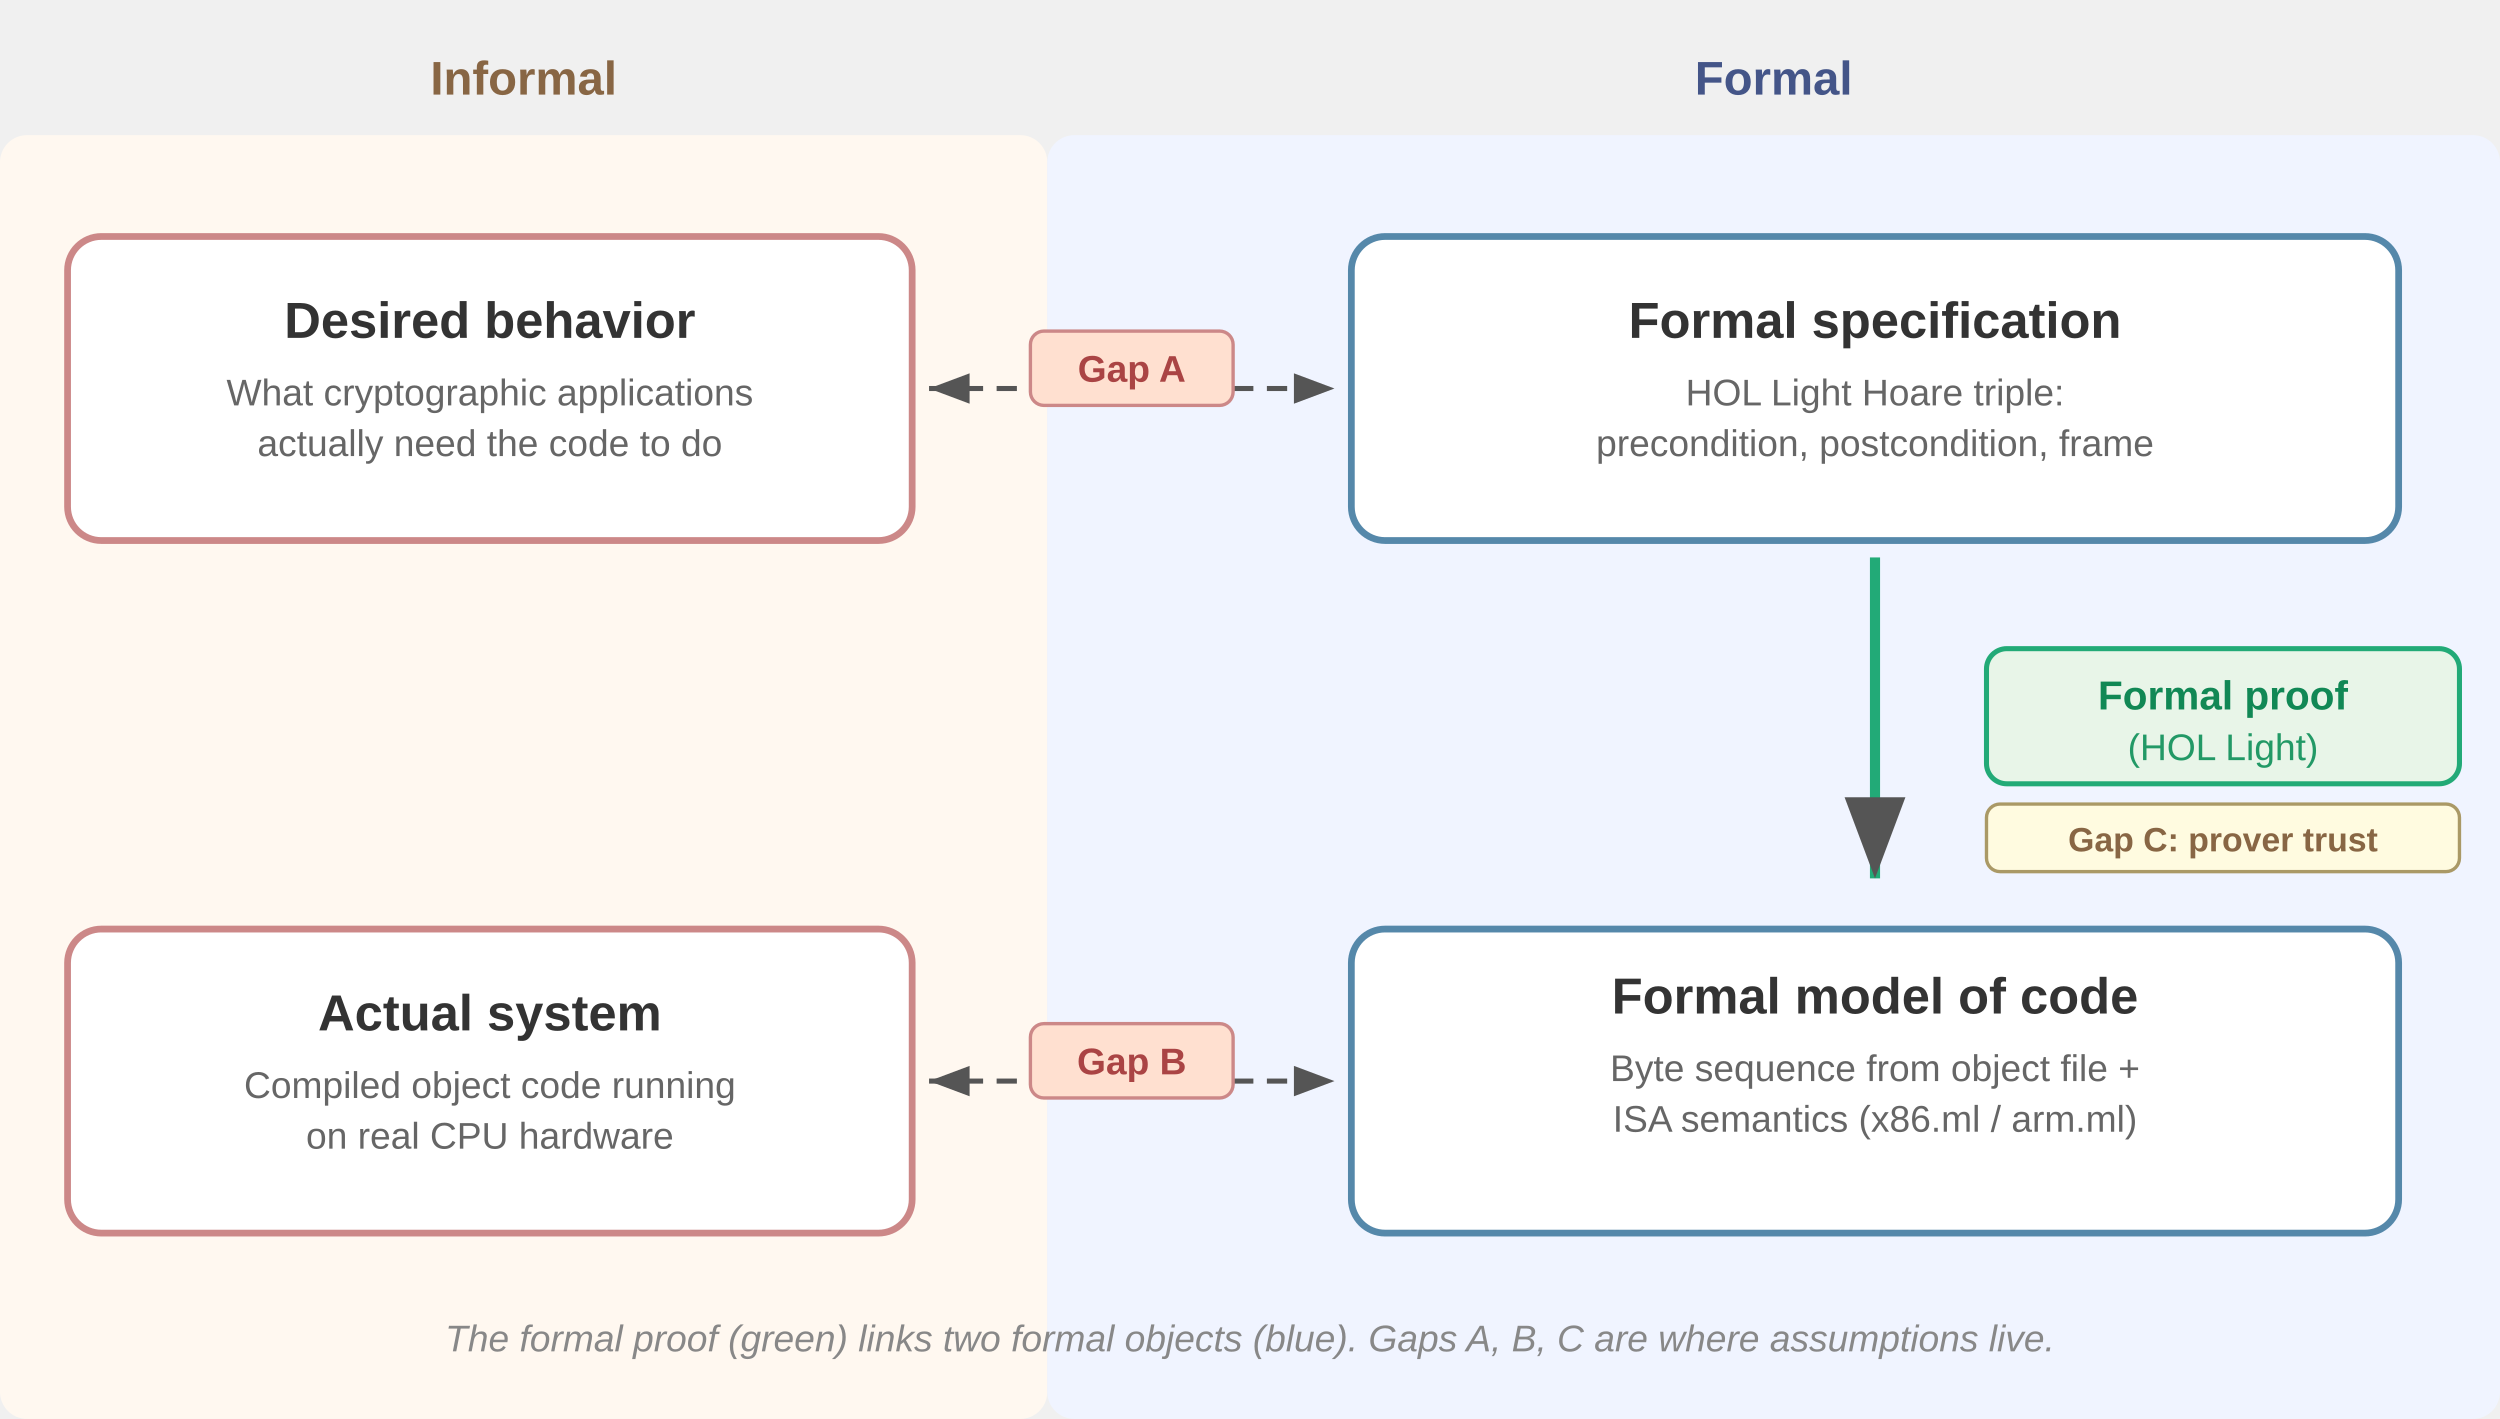
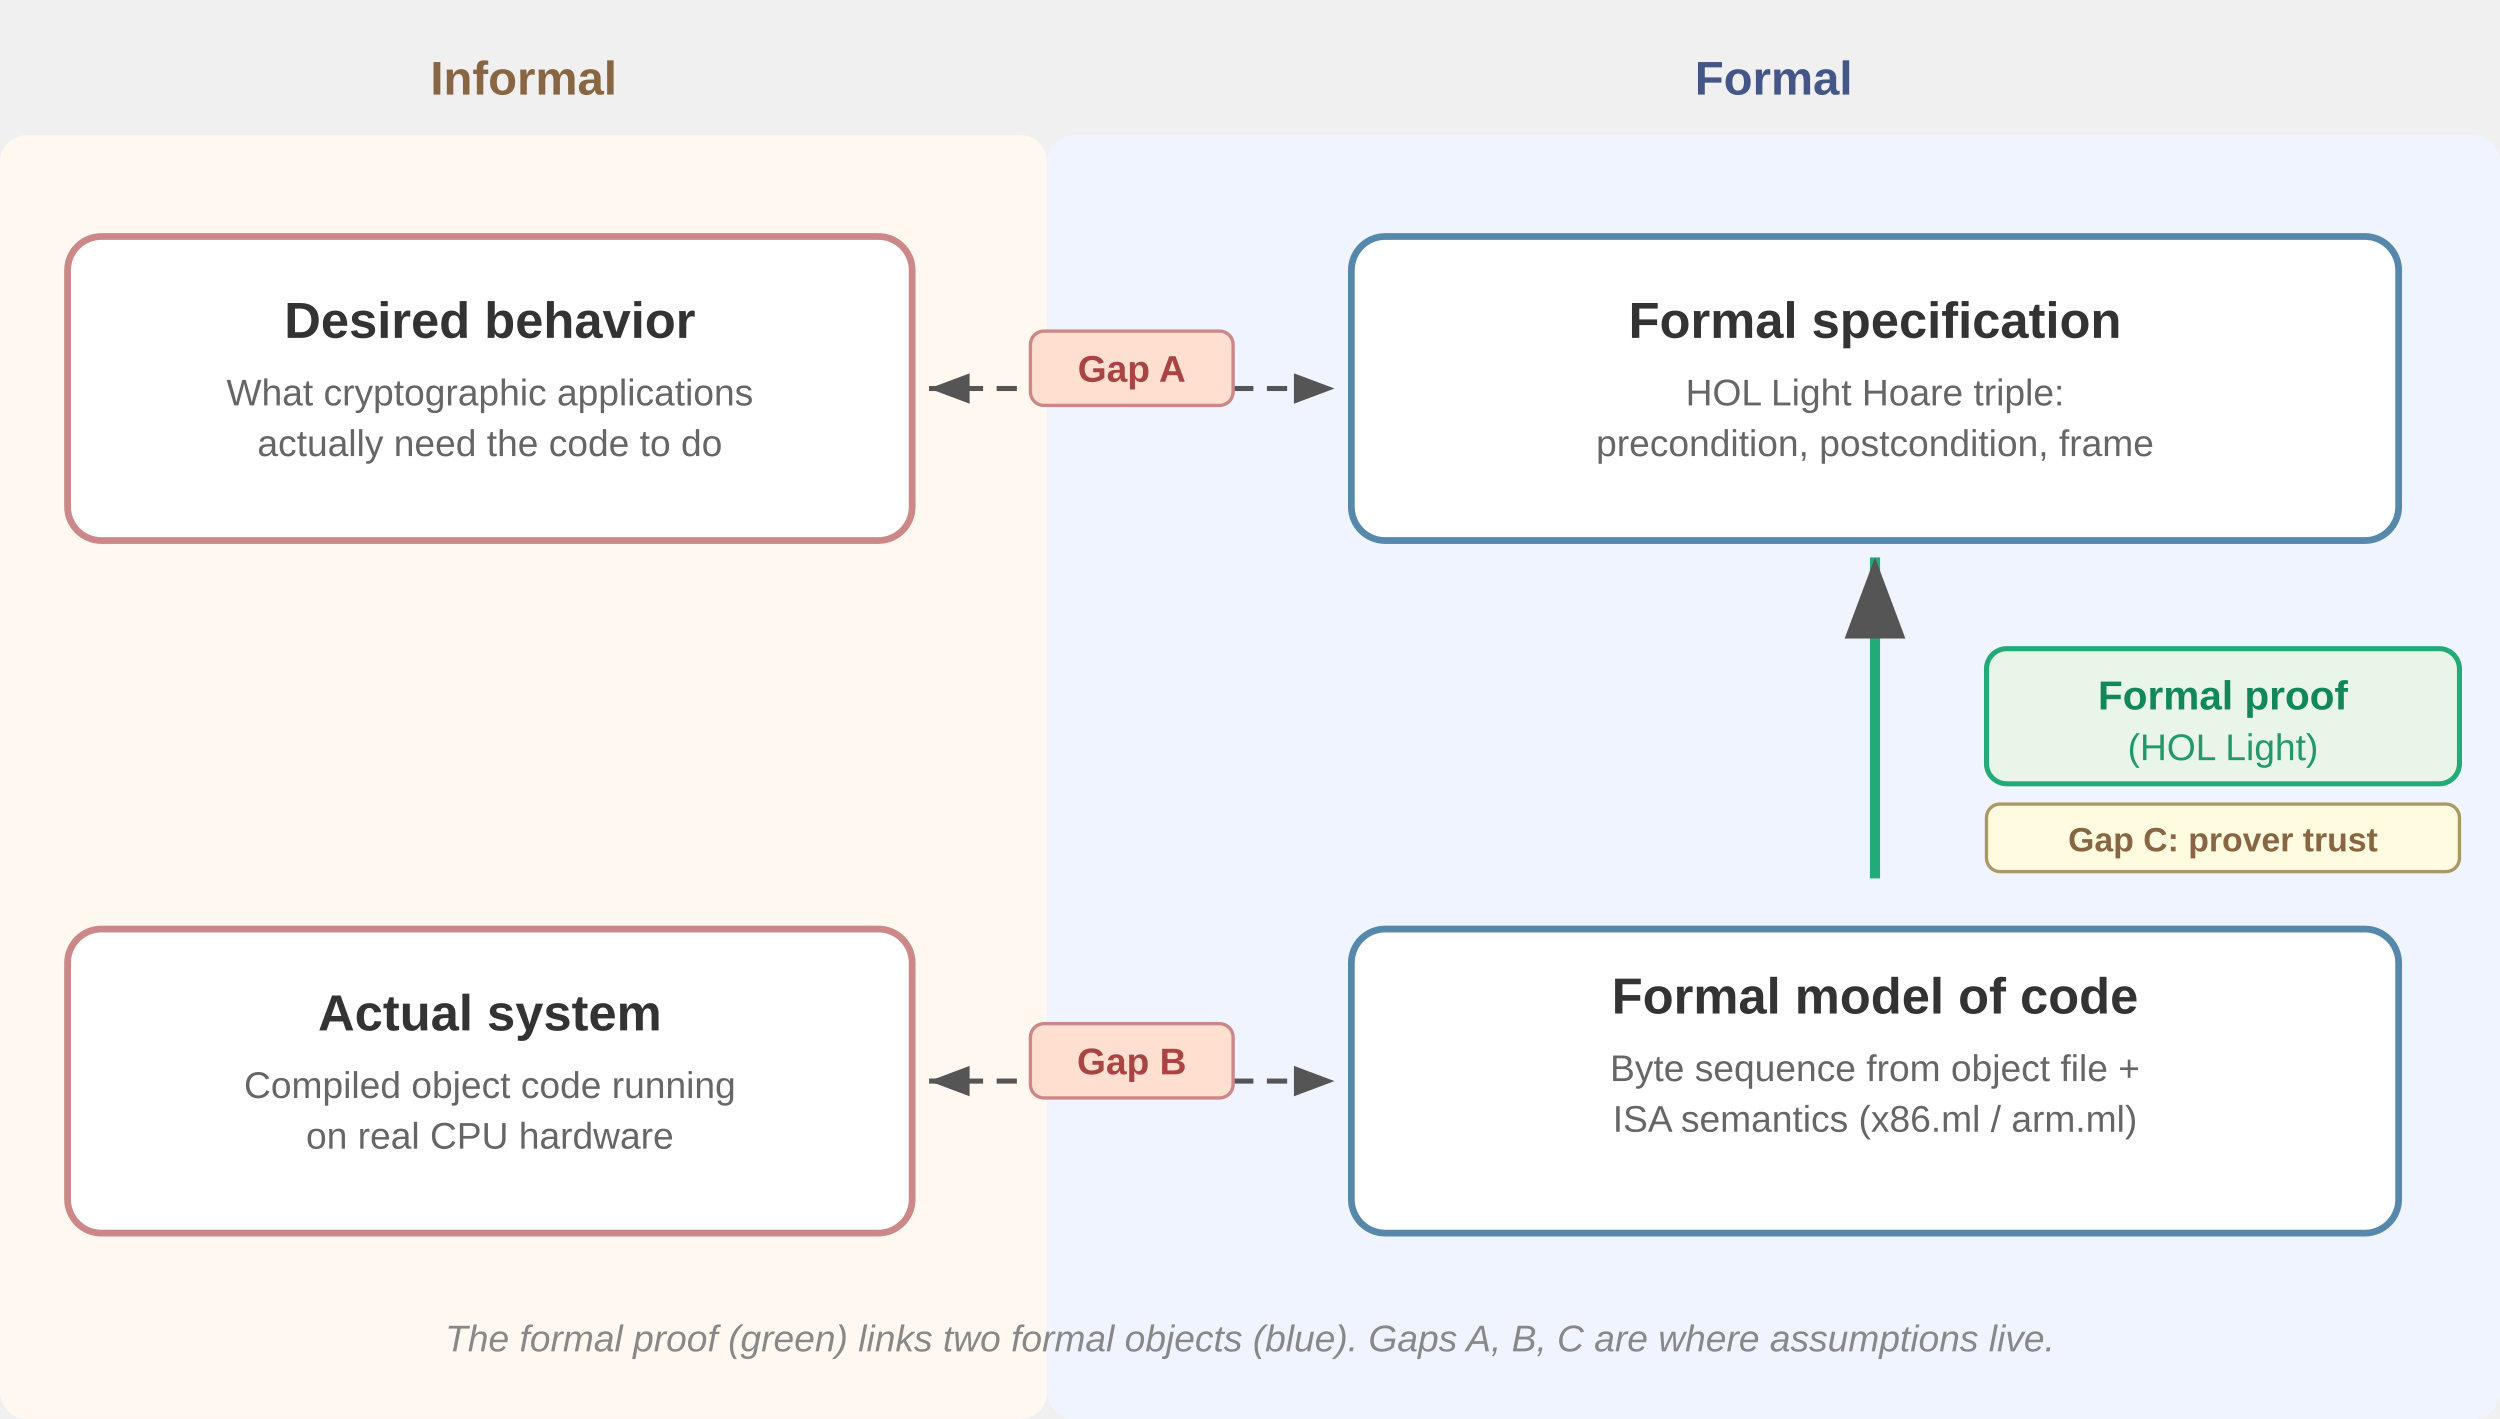
<svg xmlns="http://www.w3.org/2000/svg" viewBox="0 0 740 420" font-family="'Segoe UI', Arial, sans-serif">
  <defs>
    <marker id="arrow" markerWidth="8" markerHeight="6" refX="8" refY="3" orient="auto">
      <path d="M0,0 L8,3 L0,6 Z" fill="#555" />
    </marker>
    <marker id="arrow-rev" markerWidth="8" markerHeight="6" refX="0" refY="3" orient="auto">
      <path d="M8,0 L0,3 L8,6 Z" fill="#555" />
    </marker>
  </defs>
  <rect x="0" y="40" width="310" height="380" rx="8" fill="#fff8f0" stroke="none" />
  <rect x="310" y="40" width="430" height="380" rx="8" fill="#f0f4ff" stroke="none" />
  <text x="155" y="28" text-anchor="middle" font-size="14" font-weight="bold" fill="#886644">Informal</text>
  <text x="525" y="28" text-anchor="middle" font-size="14" font-weight="bold" fill="#445588">Formal</text>
  <rect x="20" y="70" width="250" height="90" rx="10" fill="#fff" stroke="#c88" stroke-width="2" />
  <text x="145" y="100" text-anchor="middle" font-size="15" font-weight="bold" fill="#333">Desired behavior</text>
  <text x="145" y="120" text-anchor="middle" font-size="11" fill="#666">What cryptographic applications</text>
  <text x="145" y="135" text-anchor="middle" font-size="11" fill="#666">actually need the code to do</text>
  <rect x="400" y="70" width="310" height="90" rx="10" fill="#fff" stroke="#58a" stroke-width="2" />
  <text x="555" y="100" text-anchor="middle" font-size="15" font-weight="bold" fill="#333">Formal specification</text>
  <text x="555" y="120" text-anchor="middle" font-size="11" fill="#666">HOL Light Hoare triple:</text>
  <text x="555" y="135" text-anchor="middle" font-size="11" fill="#666">precondition, postcondition, frame</text>
  <line x1="275" y1="115" x2="395" y2="115" stroke="#555" stroke-width="1.5" stroke-dasharray="6,4" marker-end="url(#arrow)" marker-start="url(#arrow-rev)" />
  <rect x="305" y="98" width="60" height="22" rx="4" fill="#ffe0d0" stroke="#c88" stroke-width="1" />
  <text x="335" y="113" text-anchor="middle" font-size="11" font-weight="bold" fill="#a44">Gap A</text>
-   <line x1="555" y1="165" x2="555" y2="260" stroke="#2a7" stroke-width="3" marker-end="url(#arrow)" />
+   <line x1="555" y1="260" x2="555" y2="165" stroke="#2a7" stroke-width="3" marker-end="url(#arrow)" />
  <rect x="588" y="192" width="140" height="40" rx="6" fill="#e8f5e8" stroke="#2a7" stroke-width="1.5" />
  <text x="658" y="210" text-anchor="middle" font-size="12" font-weight="bold" fill="#185">Formal proof</text>
  <text x="658" y="225" text-anchor="middle" font-size="11" fill="#296">(HOL Light)</text>
  <rect x="588" y="238" width="140" height="20" rx="4" fill="#fffbe0" stroke="#a96" stroke-width="1" />
  <text x="658" y="252" text-anchor="middle" font-size="10" font-weight="bold" fill="#864">Gap C: prover trust</text>
  <rect x="20" y="275" width="250" height="90" rx="10" fill="#fff" stroke="#c88" stroke-width="2" />
  <text x="145" y="305" text-anchor="middle" font-size="15" font-weight="bold" fill="#333">Actual system</text>
  <text x="145" y="325" text-anchor="middle" font-size="11" fill="#666">Compiled object code running</text>
  <text x="145" y="340" text-anchor="middle" font-size="11" fill="#666">on real CPU hardware</text>
  <rect x="400" y="275" width="310" height="90" rx="10" fill="#fff" stroke="#58a" stroke-width="2" />
  <text x="555" y="300" text-anchor="middle" font-size="15" font-weight="bold" fill="#333">Formal model of code</text>
  <text x="555" y="320" text-anchor="middle" font-size="11" fill="#666">Byte sequence from object file +</text>
  <text x="555" y="335" text-anchor="middle" font-size="11" fill="#666">ISA semantics (x86.ml / arm.ml)</text>
  <line x1="275" y1="320" x2="395" y2="320" stroke="#555" stroke-width="1.5" stroke-dasharray="6,4" marker-end="url(#arrow)" marker-start="url(#arrow-rev)" />
  <rect x="305" y="303" width="60" height="22" rx="4" fill="#ffe0d0" stroke="#c88" stroke-width="1" />
  <text x="335" y="318" text-anchor="middle" font-size="11" font-weight="bold" fill="#a44">Gap B</text>
  <text x="370" y="400" text-anchor="middle" font-size="11" fill="#888" font-style="italic">The formal proof (green) links two formal objects (blue). Gaps A, B, C are where assumptions live.</text>
</svg>
